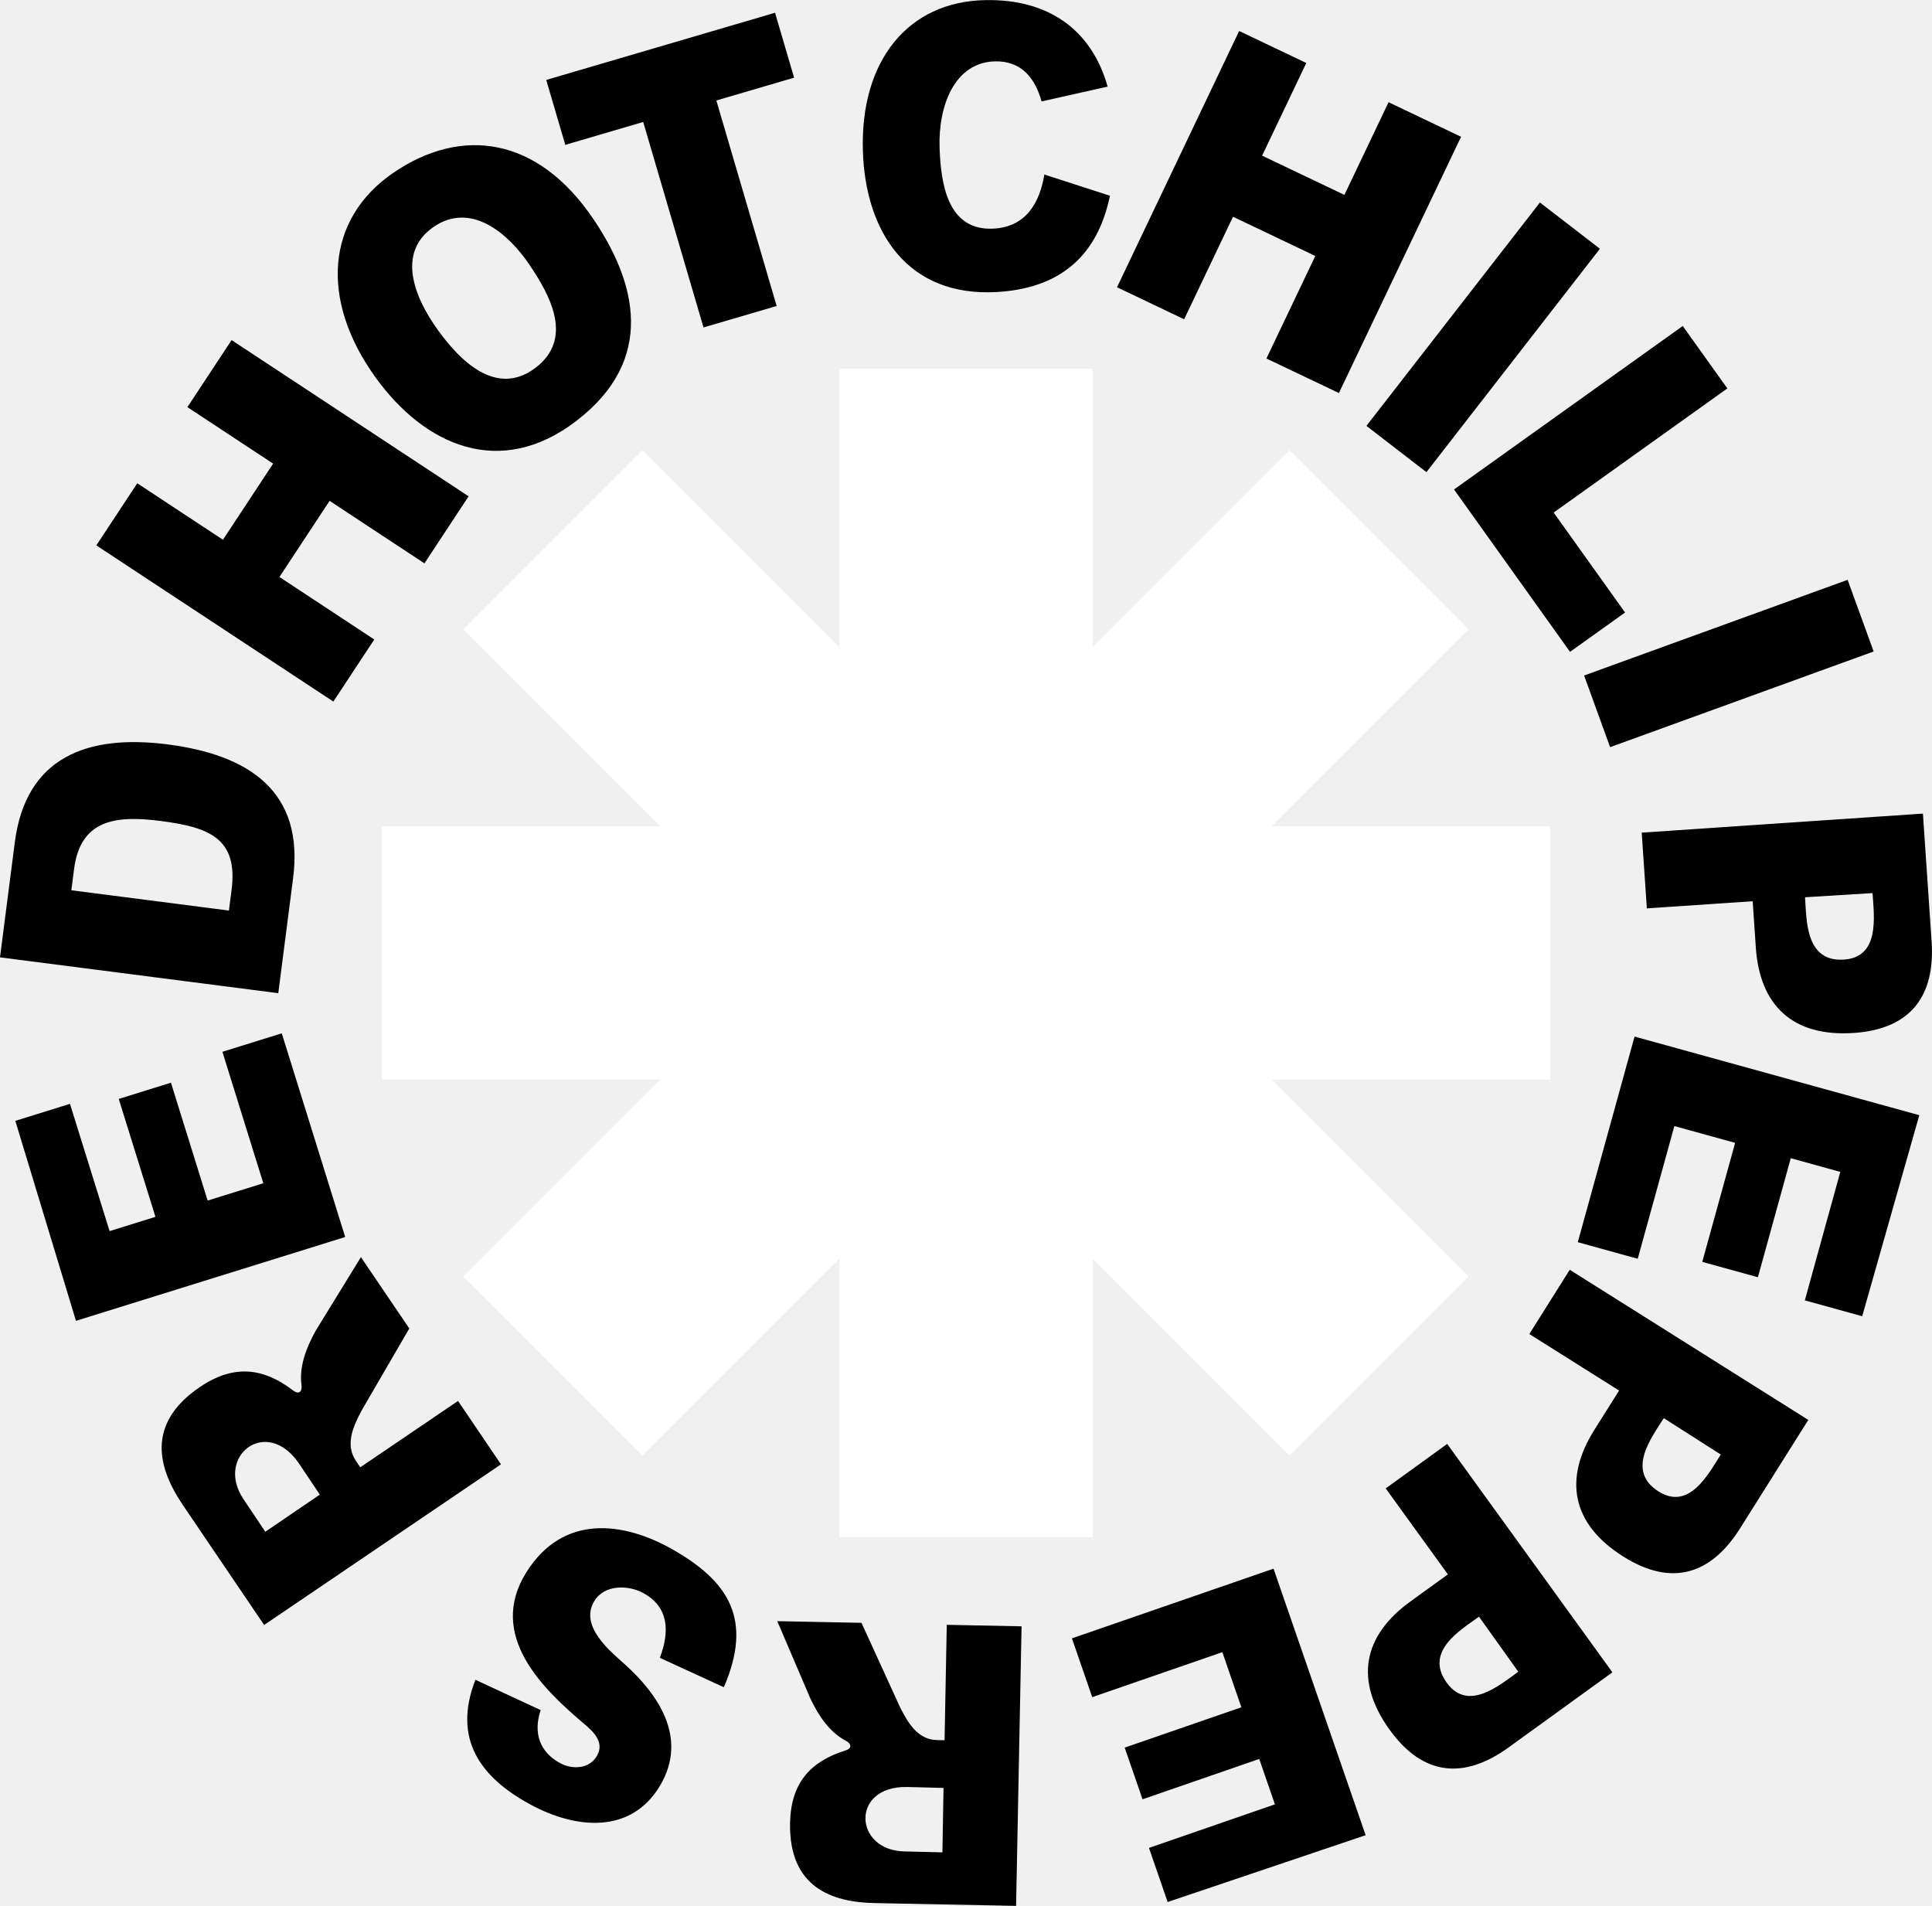
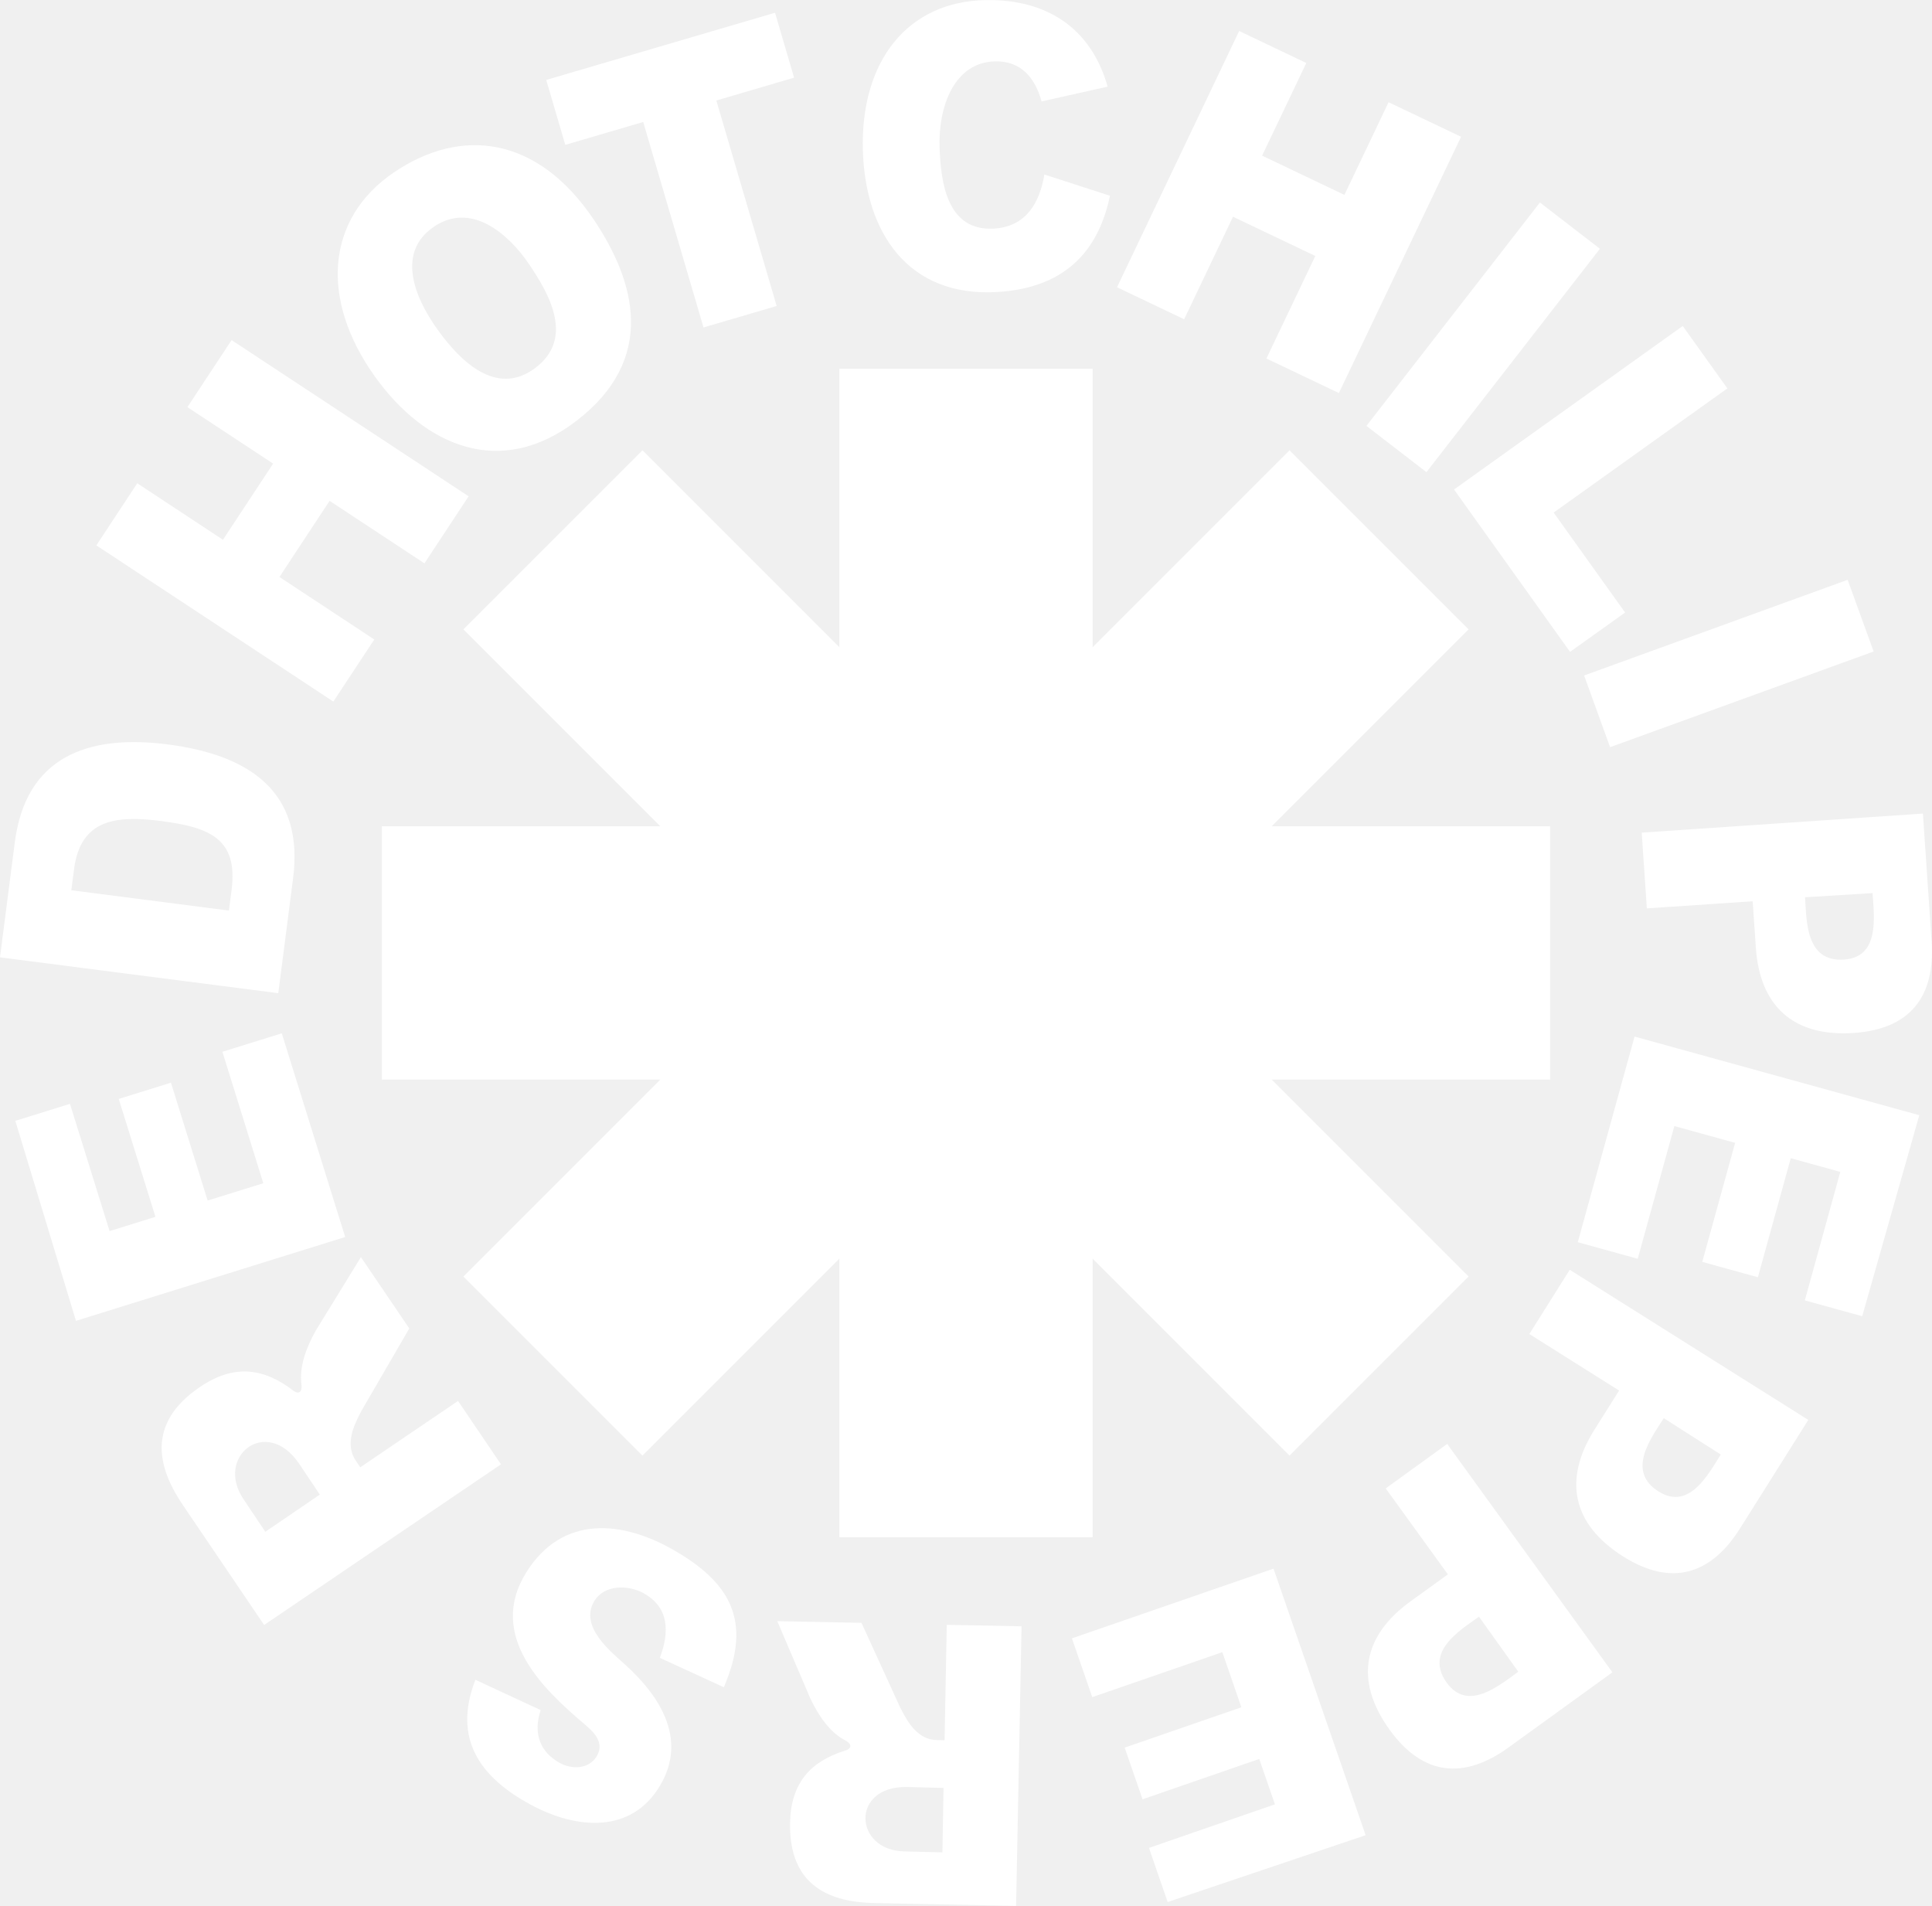
<svg xmlns="http://www.w3.org/2000/svg" version="1.1" viewBox="0 0 507.59 500.66" xmlSpace="preserve" xmlnsdc="http://purl.org/dc/elements/1.1/" xmlnsrdf="http://www.w3.org/1999/02/22-rdf-syntax-ns#">
  <g transform="matrix(1.3333 0 0 -1.3333 -30.175 533.93)">
-     <g transform="scale(.1)" fill-rule="evenodd" fill="fff">
+     <g transform="scale(.1)" fill-rule="evenodd" fill="#fff">
      <path d="m226.31 2118.4 29.191 226.73c21.5 166.55 141.08 213.45 301.38 192.79 162.2-20.84 268.74-94.16 247.01-263.44l-29.227-226.69zm140.54 132.16 310.52-39.99 5.285 40.77c12.993 101.58-44.179 123.42-139.78 135.74-88.621 11.41-158.07 3-170.63-95.02zm3648.6 151.07 17.1-251.98c7.23-107.2-40.93-172.61-153.2-180.22-121.51-8.26-185.49 55.26-193.17 168.19l-6.18 91.35-208.55-14.13-10.13 149.21zm-232.27-164.84c3.11-45.82 0.77-128.47 77.35-122.77 69.83 5.21 58.87 83.4 55.64 130.97zm-2817.3 1024.8c-109.59 152.32-97.574 312.11 36.307 403.08 133.57 90.76 283.48 71.3 393.85-92.32 82.72-122.63 125.24-275.52-34.68-397.58-148.84-113.59-297.44-49.44-395.48 86.82zm124.33 91.28c41.77-57.49 113.23-131.39 190.59-73.49 77.22 57.8 29.22 144.13-12.35 205.28-39.67 58.35-114.44 125.18-189.65 71.44-67.57-48.29-40.68-131.53 11.41-203.23zm562.43-2672.5-126.09 57.902c19.22 50.789 18.63 100.04-33.11 127.89-29.46 15.855-76.8 17.101-96.65-17.078-29.25-50.332 35.54-100.63 62.42-125.09 60.38-54.961 124.9-141.51 67.69-237.59-56.95-95.676-165.13-85.687-254.22-37.765-100.12 53.863-154.93 129.94-109.55 246.42l128.59-59.765c-14.79-44.203-2.63-82.453 38.59-104.62 23.3-12.524 57.95-12.246 72.96 15.664 14.65 27.23-9.78 48.16-26.66 62.516-78.16 66.457-191.94 172.59-112.92 298.29 71.93 114.44 190.87 100.8 290.95 43.024 107.85-62.246 155.54-136.9 98-269.79zm432.9-198.41-72.04 1.832c-111.65 2.019-104.82-124.96-5.18-126.9l75.02-1.886zm153.77 318.42-10.78-550.82-279.05 5.547c-83.74 1.664-168.86 30.75-166.34 157.93 1.57 78.738 40.1 121.31 109.49 142.82 12.41 3.848 12.3 12.918-0.17 19.406-30.74 16.008-52.75 48-69.42 83.035l-65.08 152.22 165.89-3.285 76.32-166.87c15.68-30.906 34.96-63.398 72.57-64.129l14.85-0.301 4.34 227.38zm1769 1007-112.49-396.07-113.07 31.23 69.89 253.15-97.6 26.97-64.78-234.54-109.62 30.28 64.75 234.5-119.73 33.06-72.19-261.45-118.12 32.63 111.87 405.16zm-141.21 1054.8 51.25-141.18-519.31-188.51-51.22 141.21zm-324.91 500.11 87.92-122.98-342.29-244.6 140.74-196.92-108.46-77.52-228.6 319.92zm-281.42 243.32 118.21-91.15-341.87-440.1-118.23 91.14zm-1958.1 241.47 450.86 132.35 37.58-127.9-153.22-44.96 118.85-404.87-144.16-42.28-118.82 404.83-153.55-45.09zm-886.52-917.02 80.641 122.37 168.86-111.3 98.867 150-168.91 111.28 87.074 132.12 467.05-307.79-87.05-132.11-186.88 123.16-98.836-150 186.86-123.16-80.649-122.32zm1510.5 776.52c-5.67 177.71 88.27 295.03 241.61 297.8 121.7 2.2 208.3-56.06 240.69-170.47l-130.19-29.16c-12.22 43.91-38.41 80.44-92.49 78.89-78.64-2.25-111.52-87.07-108.46-170.98 2.46-67.28 14.46-163.18 105.9-158.53 65.9 3.35 91.54 52.93 100.56 106.59l129.21-41.81c-20.64-99.26-79.58-181.07-221.72-189.63-177.08-10.66-260.04 118.33-265.11 277.3zm741.45 236.95 132.27-63.07-87.04-182.55 162.17-77.32 87 182.59 142.86-68.08-240.73-504.9-142.81 68.07 96.32 202-162.16 77.29-96.3-201.99-132.26 63.08zm1121.5-2736.5-134.52-213.78c-57.25-90.887-134.69-115.43-229.93-55.48-103.08 64.832-117.41 153.83-57.15 249.66l48.79 77.48-176.92 111.33 79.64 126.59zm-284.8 3.46c-24.47-38.87-75.01-104.31-9.75-144.77 59.52-36.9 96.69 32.74 122.07 73.12zm-101.22-500.78-204.67-148.04c-87.05-62.91-168.06-56.742-234.01 34.453-71.39 98.645-51.42 186.56 40.3 252.94l74.19 53.636-122.51 169.37 121.16 87.66zm-262.89 109.63c-37.23-26.914-108.56-68.734-63.14-130.66 41.41-56.457 101.93-5.746 140.55 22.215zm-223.37-430.51-390.12-131.66-36.83 106.61 248.2 85.8-30.89 89.442-229.97-79.477-35.18 101.82 229.92 79.472-37.52 108.59-256.35-88.617-40.02 115.83 397.25 137.32zm-2541.3 1013.4-119.5 394.01 107.68 33.51 78.067-250.74 90.359 28.11-72.317 232.32 102.87 32.01 72.312-232.27 109.7 34.13-80.625 258.99 117 36.4 124.95-401.31zm480.5-342.37-41.039 61.27c-64.293 94.51-166.36 13.74-109.12-70.65l42.762-63.82zm356.98 59.64-466.7-316.49-160.27 236.5c-48.109 70.97-74.09 159.29 33.695 232.34 66.723 45.23 125.09 38.15 184.05-7.1 10.567-8.1 18.078-2.64 16.125 11.61-4.781 35.14 8.95 72.45 28.383 107.07l88.75 144.34 95.282-140.57-94.348-162.41c-16.563-31.36-32.352-66.68-10.719-98.56l8.52-12.56 192.61 130.74 84.63-124.91" />
      <path d="m2767.3 3117.4 352.88-352.88-387.97-387.97h548.68v-499.04h-548.68l387.97-387.97-352.88-352.88-387.97 387.97v-548.67h-499.05v548.67l-387.96-387.97-352.88 352.88 387.97 387.97h-548.67v499.04h548.67l-387.97 387.97 352.88 352.88 387.96-387.96v548.66h499.05v-548.66l387.97 387.96" fill="#fff" />
    </g>
  </g>
</svg>
